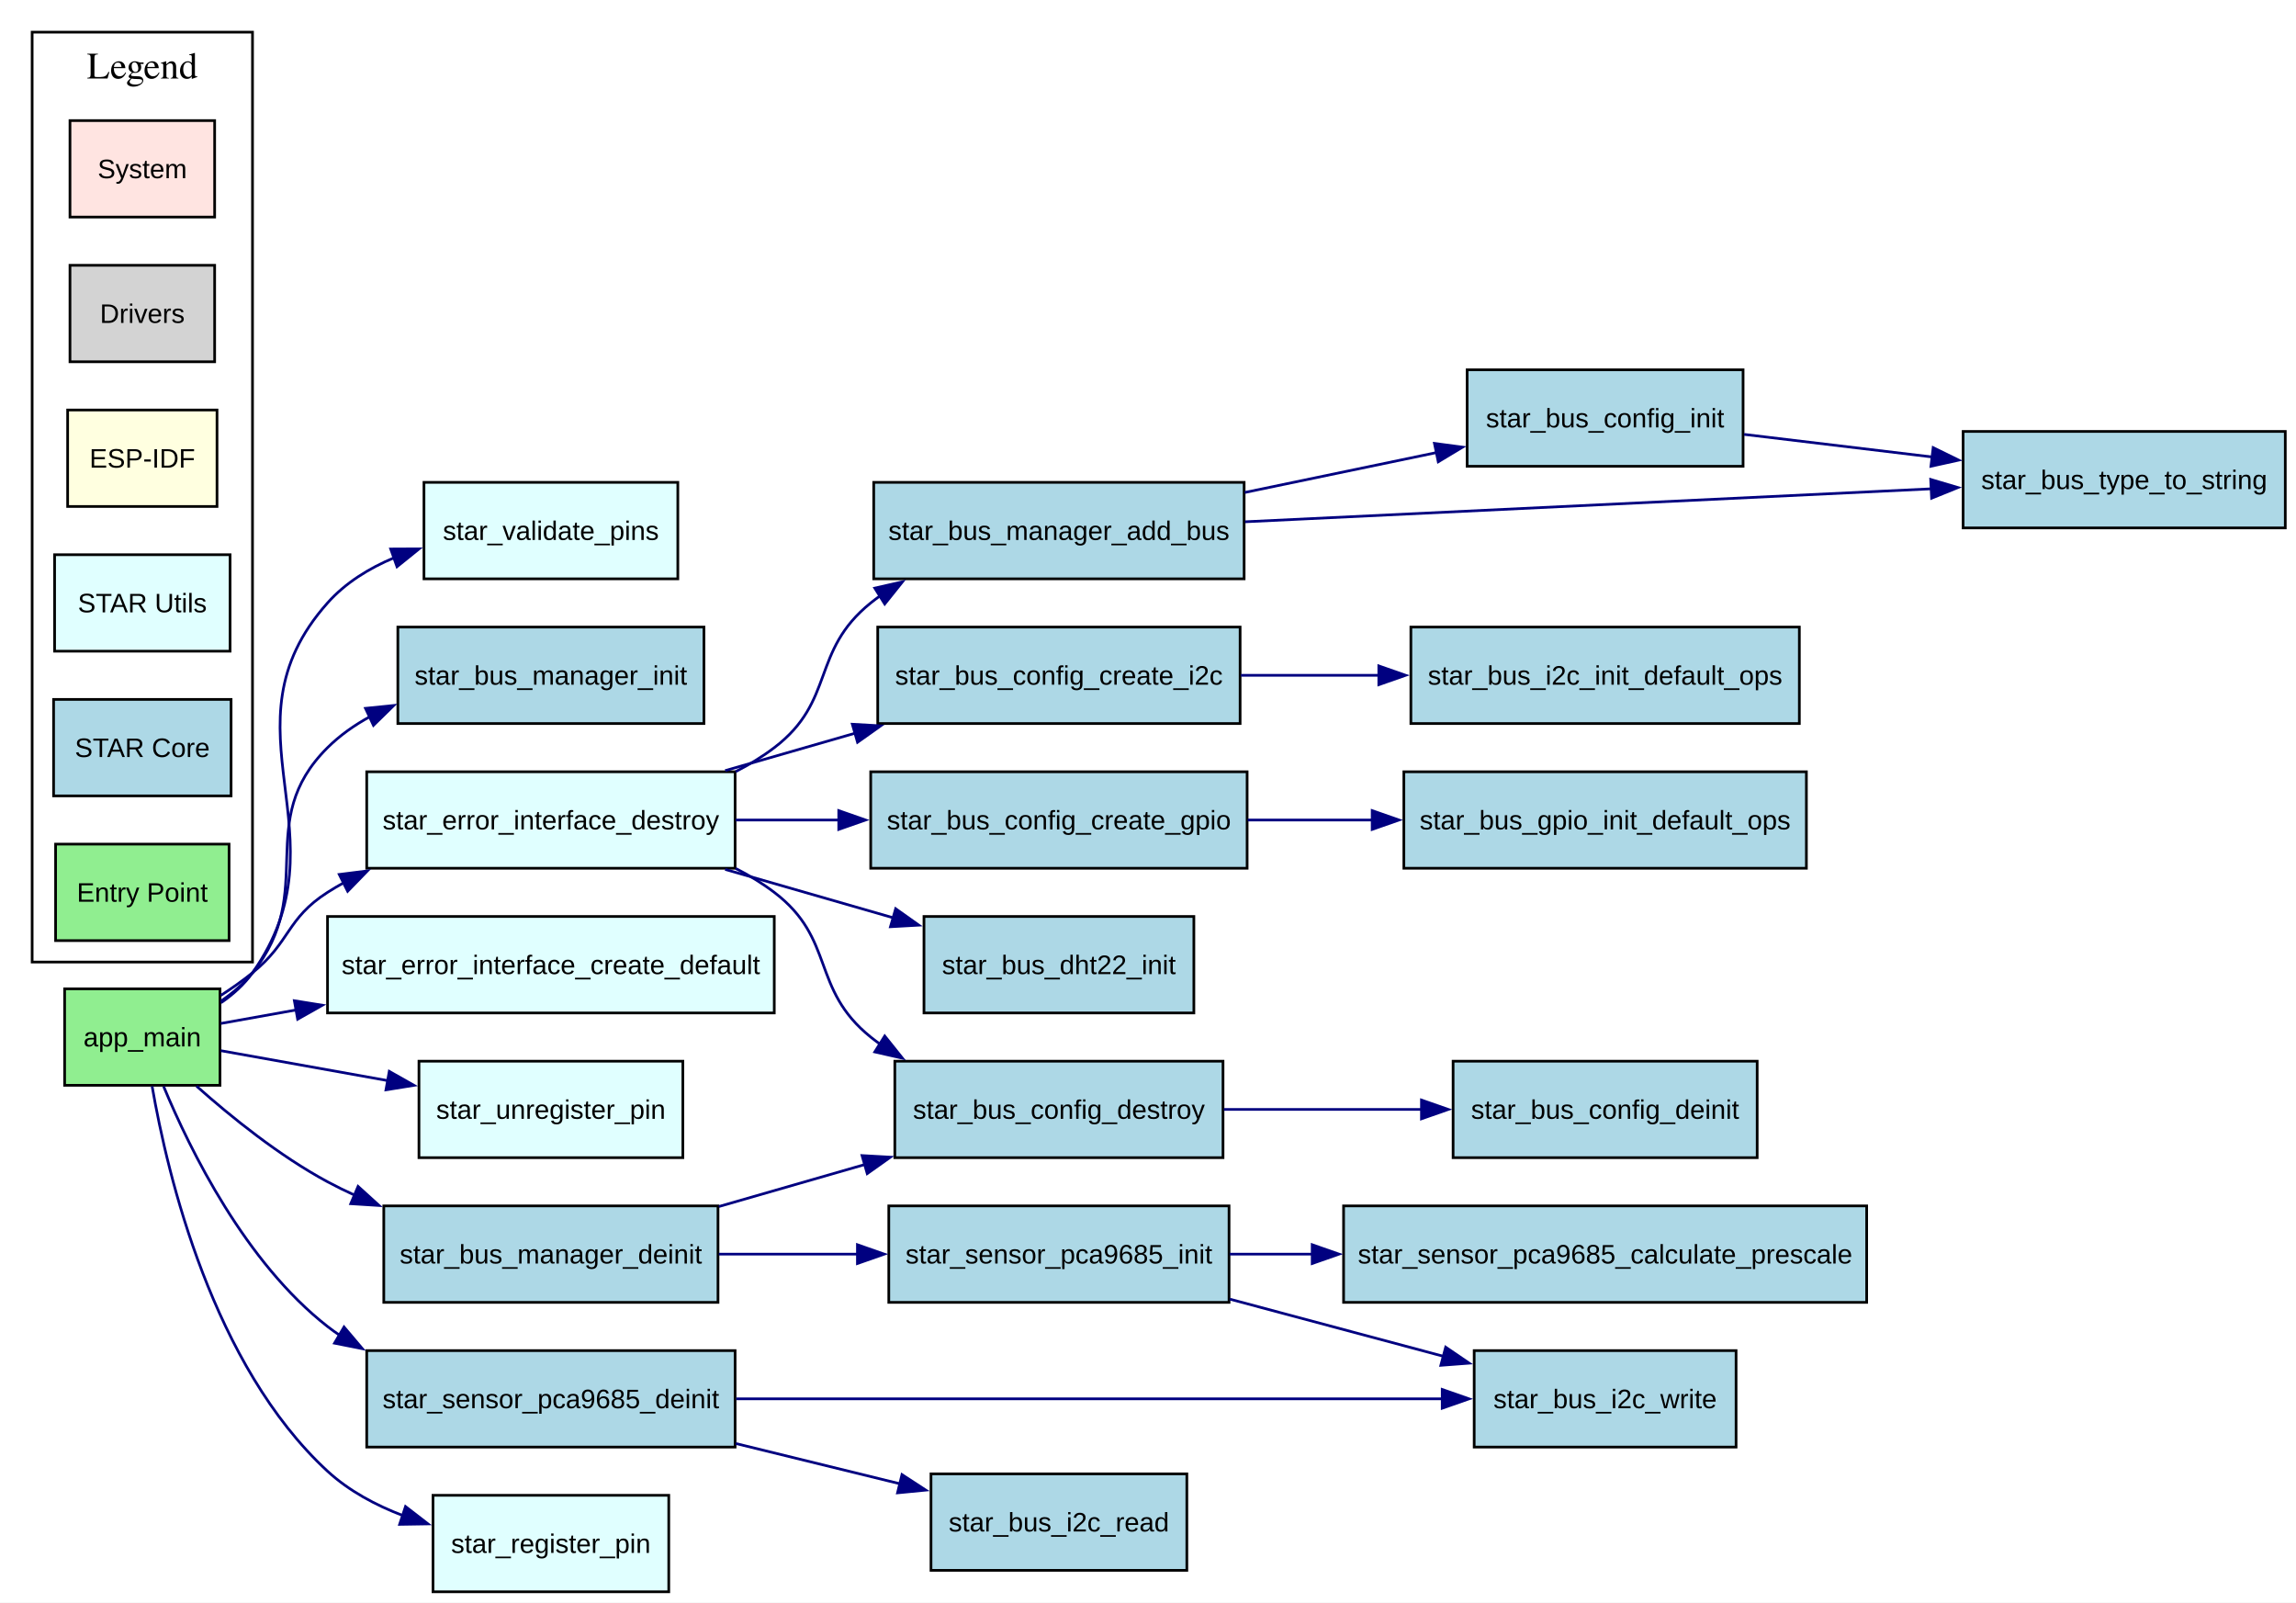
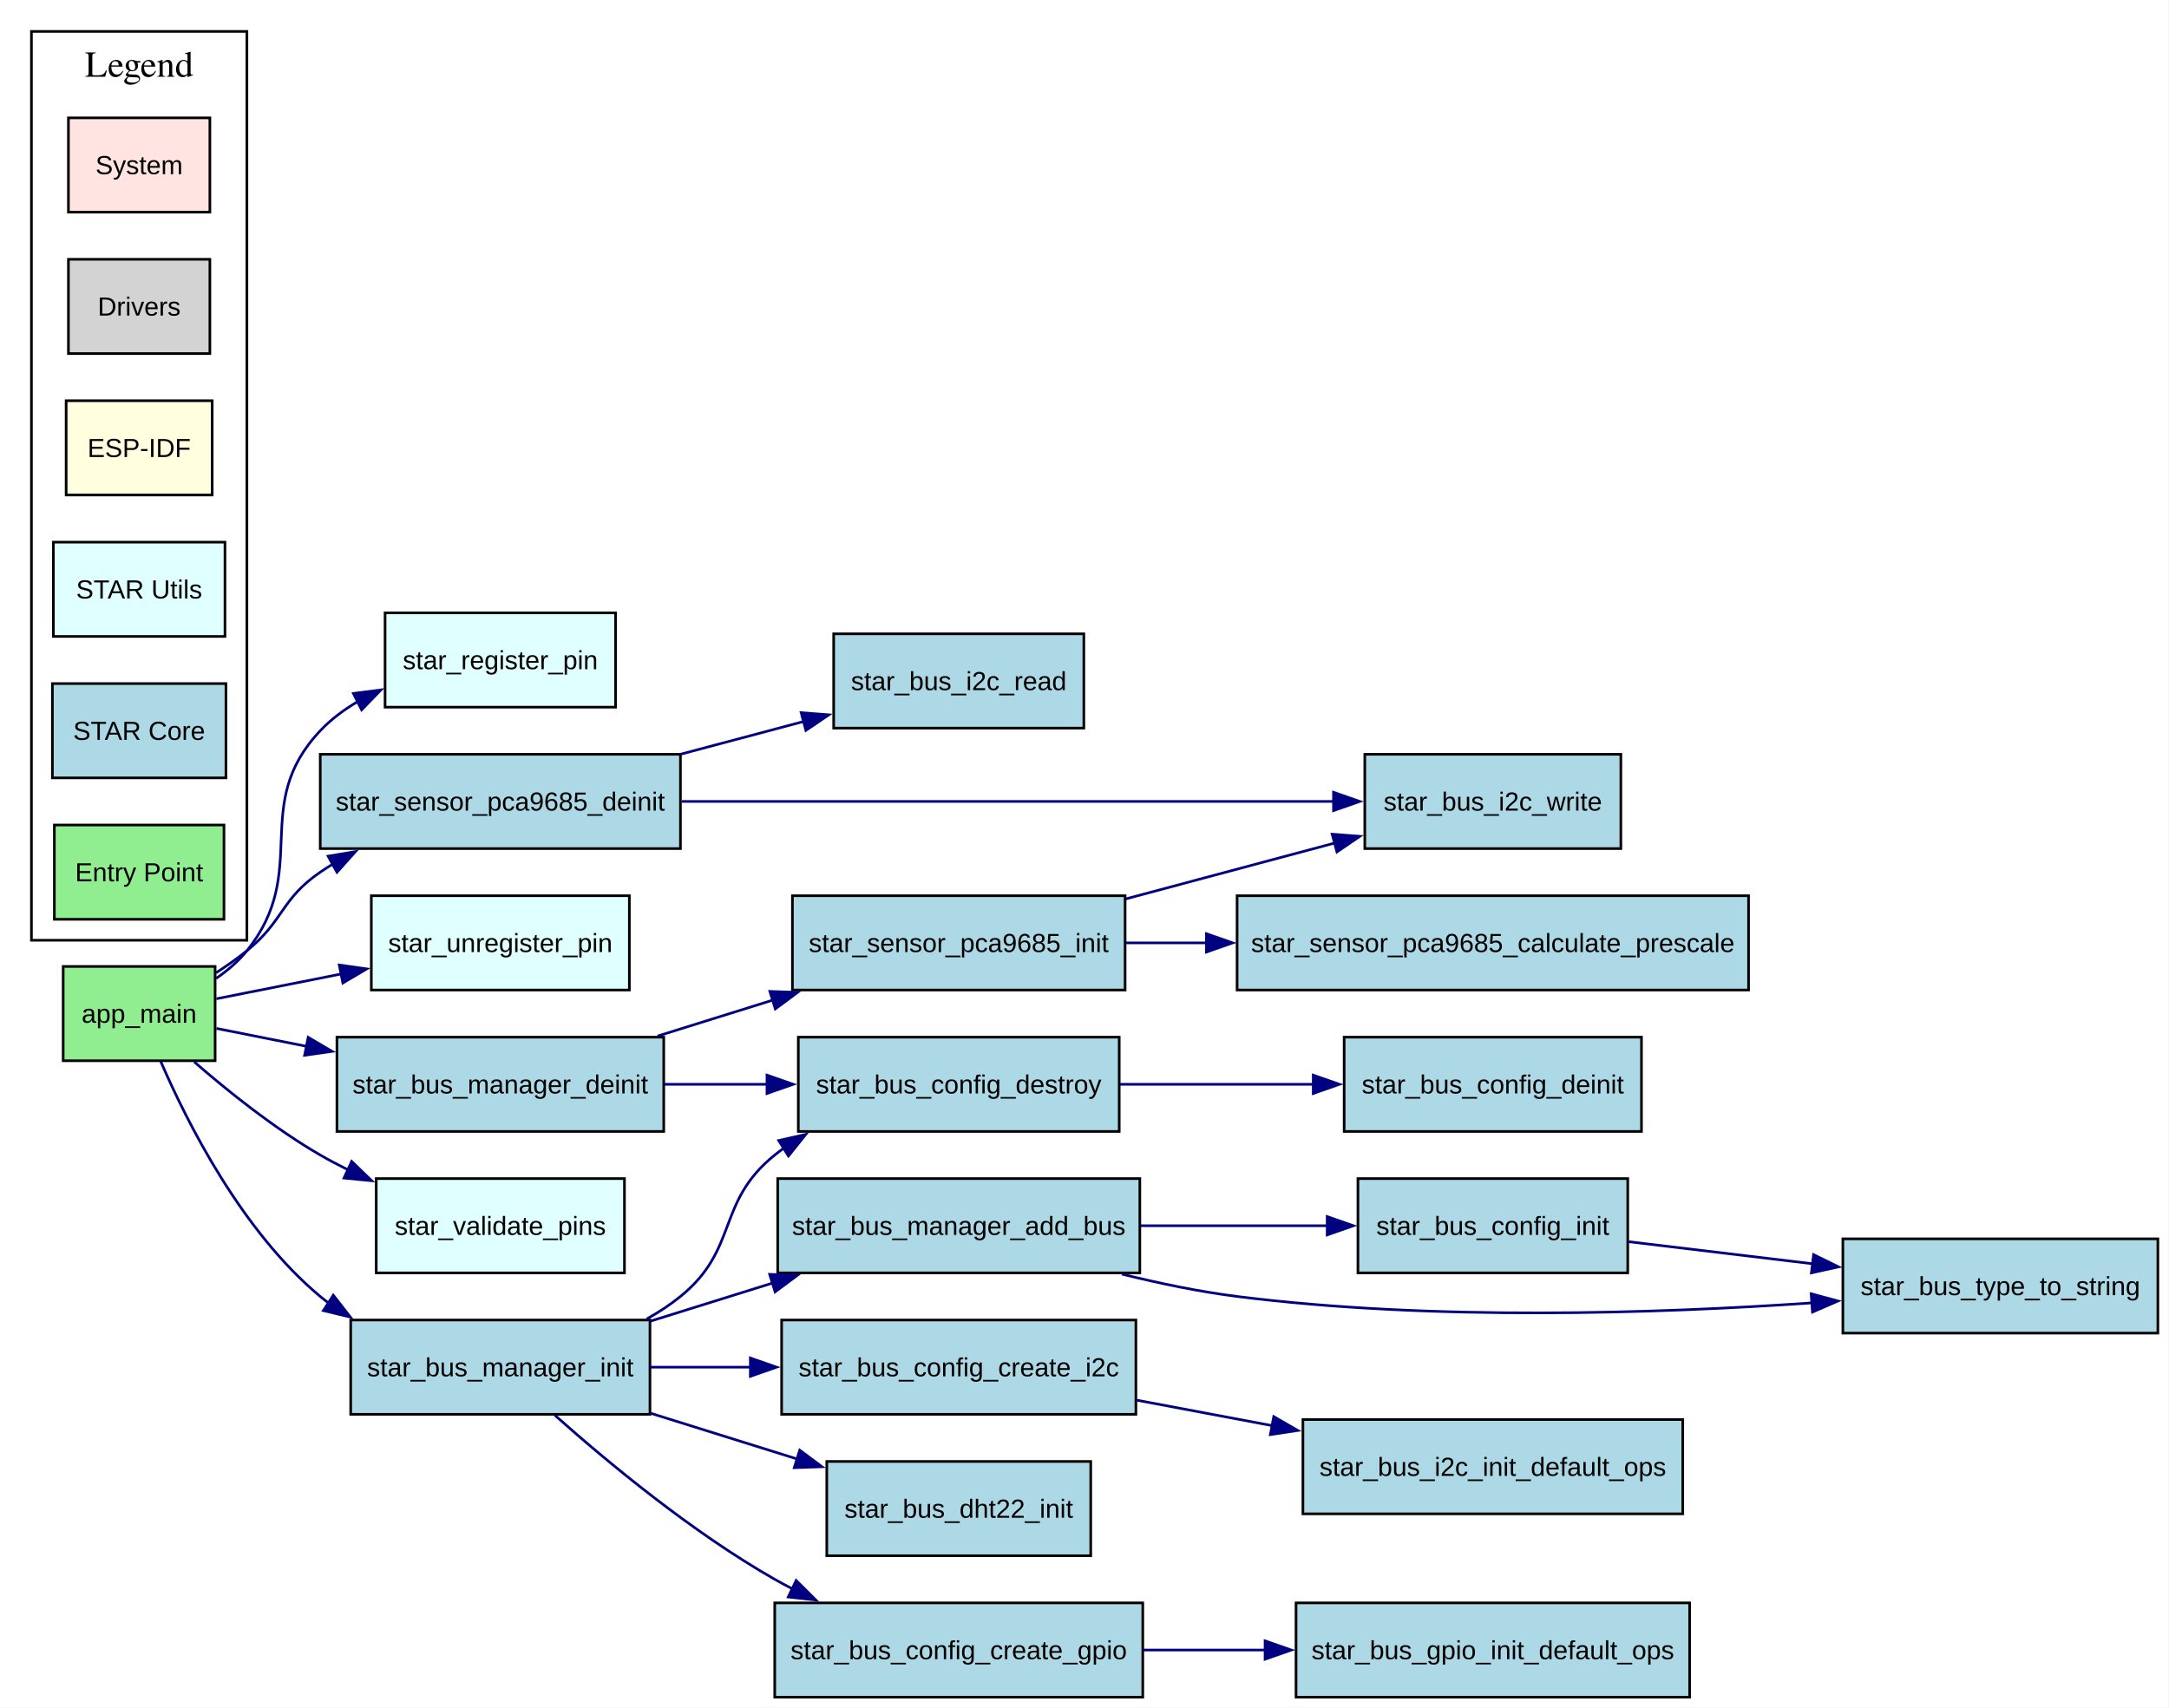
- <svg xmlns="http://www.w3.org/2000/svg" width="857pt" height="598pt" viewBox="0.00 0.00 857.00 598.00">
-   <g id="graph0" class="graph" transform="scale(1 1) rotate(0) translate(4 594)">
-     <polygon fill="white" stroke="none" points="-4,4 -4,-594 853,-594 853,4 -4,4" />
+ <svg xmlns="http://www.w3.org/2000/svg" width="828pt" height="652pt" viewBox="0.00 0.00 828.00 652.00">
+   <g id="graph0" class="graph" transform="scale(1 1) rotate(0) translate(4 648)">
+     <polygon fill="white" stroke="none" points="-4,4 -4,-648 823.75,-648 823.75,4 -4,4" />
    <g id="clust1" class="cluster">
-       <polygon fill="white" stroke="black" points="8,-235 8,-582 90.25,-582 90.25,-235 8,-235" />
-       <text xml:space="preserve" text-anchor="middle" x="49.12" y="-564.7" font-family="Times,serif" font-size="14.00">Legend</text>
+       <polygon fill="white" stroke="black" points="8,-289 8,-636 90.25,-636 90.25,-289 8,-289" />
+       <text xml:space="preserve" text-anchor="middle" x="49.12" y="-618.7" font-family="Times,serif" font-size="14.00">Legend</text>
    </g>
    <g id="node1" class="node">
-       <polygon fill="lightblue" stroke="black" points="644,-90 546.25,-90 546.25,-54 644,-54 644,-90" />
-       <text xml:space="preserve" text-anchor="middle" x="595.12" y="-68.5" font-family="Arial" font-size="10.00">star_bus_i2c_write</text>
+       <polygon fill="lightcyan" stroke="black" points="231,-414 143,-414 143,-378 231,-378 231,-414" />
+       <text xml:space="preserve" text-anchor="middle" x="187" y="-392.5" font-family="Arial" font-size="10.00">star_register_pin</text>
    </g>
    <g id="node2" class="node">
-       <polygon fill="lightcyan" stroke="black" points="249,-414 154.25,-414 154.25,-378 249,-378 249,-414" />
-       <text xml:space="preserve" text-anchor="middle" x="201.62" y="-392.5" font-family="Arial" font-size="10.00">star_validate_pins</text>
+       <polygon fill="lightblue" stroke="black" points="431.12,-198 292.88,-198 292.88,-162 431.12,-162 431.12,-198" />
+       <text xml:space="preserve" text-anchor="middle" x="362" y="-176.5" font-family="Arial" font-size="10.00">star_bus_manager_add_bus</text>
+     </g>
+     <g id="node13" class="node">
+       <polygon fill="lightblue" stroke="black" points="617.38,-198 514.38,-198 514.38,-162 617.38,-162 617.38,-198" />
+       <text xml:space="preserve" text-anchor="middle" x="565.88" y="-176.5" font-family="Arial" font-size="10.00">star_bus_config_init</text>
+     </g>
+     <g id="edge11" class="edge">
+       <path fill="none" stroke="navy" d="M431.35,-180C454.43,-180 480.06,-180 502.65,-180" />
+       <polygon fill="navy" stroke="navy" points="502.64,-183.5 512.64,-180 502.64,-176.5 502.64,-183.5" />
+     </g>
+     <g id="node15" class="node">
+       <polygon fill="lightblue" stroke="black" points="819.75,-175 699.5,-175 699.5,-139 819.75,-139 819.75,-175" />
+       <text xml:space="preserve" text-anchor="middle" x="759.62" y="-153.5" font-family="Arial" font-size="10.00">star_bus_type_to_string</text>
+     </g>
+     <g id="edge12" class="edge">
+       <path fill="none" stroke="navy" d="M424.28,-161.53C438.58,-157.99 453.84,-154.82 468.25,-153 542.69,-143.6 628.72,-146.48 687.7,-150.54" />
+       <polygon fill="navy" stroke="navy" points="687.39,-154.03 697.62,-151.26 687.9,-147.05 687.39,-154.03" />
    </g>
    <g id="node3" class="node">
-       <polygon fill="lightblue" stroke="black" points="646.62,-456 543.62,-456 543.62,-420 646.62,-420 646.62,-456" />
-       <text xml:space="preserve" text-anchor="middle" x="595.12" y="-434.5" font-family="Arial" font-size="10.00">star_bus_config_init</text>
+       <polygon fill="lightgreen" stroke="black" points="78.12,-279 20.12,-279 20.12,-243 78.12,-243 78.12,-279" />
+       <text xml:space="preserve" text-anchor="middle" x="49.12" y="-257.5" font-family="Arial" font-size="10.00">app_main</text>
+     </g>
+     <g id="edge3" class="edge">
+       <path fill="none" stroke="navy" d="M78.49,-274.42C82.86,-277.42 87,-280.95 90.25,-285 114.9,-315.68 91.23,-340.39 118.25,-369 122.43,-373.43 127.44,-377.15 132.81,-380.27" />
+       <polygon fill="navy" stroke="navy" points="130.91,-383.23 141.41,-384.58 134.04,-376.97 130.91,-383.23" />
+     </g>
+     <g id="node6" class="node">
+       <polygon fill="lightblue" stroke="black" points="255.75,-360 118.25,-360 118.25,-324 255.75,-324 255.75,-360" />
+       <text xml:space="preserve" text-anchor="middle" x="187" y="-338.5" font-family="Arial" font-size="10.00">star_sensor_pca9685_deinit</text>
+     </g>
+     <g id="edge4" class="edge">
+       <path fill="none" stroke="navy" d="M78.43,-276.55C82.53,-279.19 86.59,-282.04 90.25,-285 104.44,-296.46 103.19,-304.71 118.25,-315 119.83,-316.08 121.46,-317.13 123.13,-318.14" />
+       <polygon fill="navy" stroke="navy" points="121.25,-321.1 131.7,-322.86 124.63,-314.97 121.25,-321.1" />
+     </g>
+     <g id="node9" class="node">
+       <polygon fill="lightcyan" stroke="black" points="236.25,-306 137.75,-306 137.75,-270 236.25,-270 236.25,-306" />
+       <text xml:space="preserve" text-anchor="middle" x="187" y="-284.5" font-family="Arial" font-size="10.00">star_unregister_pin</text>
+     </g>
+     <g id="edge5" class="edge">
+       <path fill="none" stroke="navy" d="M78.61,-266.66C92.59,-269.44 109.98,-272.89 126.67,-276.21" />
+       <polygon fill="navy" stroke="navy" points="125.51,-279.55 136,-278.07 126.88,-272.68 125.51,-279.55" />
+     </g>
+     <g id="node17" class="node">
+       <polygon fill="lightblue" stroke="black" points="249.38,-252 124.62,-252 124.62,-216 249.38,-216 249.38,-252" />
+       <text xml:space="preserve" text-anchor="middle" x="187" y="-230.5" font-family="Arial" font-size="10.00">star_bus_manager_deinit</text>
+     </g>
+     <g id="edge1" class="edge">
+       <path fill="none" stroke="navy" d="M78.61,-255.34C88.8,-253.32 100.8,-250.93 113.02,-248.5" />
+       <polygon fill="navy" stroke="navy" points="113.64,-251.95 122.77,-246.57 112.28,-245.08 113.64,-251.95" />
    </g>
    <g id="node18" class="node">
-       <polygon fill="lightblue" stroke="black" points="849,-433 728.75,-433 728.75,-397 849,-397 849,-433" />
-       <text xml:space="preserve" text-anchor="middle" x="788.88" y="-411.5" font-family="Arial" font-size="10.00">star_bus_type_to_string</text>
-     </g>
-     <g id="edge12" class="edge">
-       <path fill="none" stroke="navy" d="M647.01,-431.9C668.56,-429.31 694.03,-426.26 717.34,-423.46" />
-       <polygon fill="navy" stroke="navy" points="717.57,-426.96 727.09,-422.29 716.74,-420.01 717.57,-426.96" />
+       <polygon fill="lightcyan" stroke="black" points="234.38,-198 139.62,-198 139.62,-162 234.38,-162 234.38,-198" />
+       <text xml:space="preserve" text-anchor="middle" x="187" y="-176.5" font-family="Arial" font-size="10.00">star_validate_pins</text>
+     </g>
+     <g id="edge6" class="edge">
+       <path fill="none" stroke="navy" d="M70.16,-242.55C83.17,-231.24 100.88,-217.06 118.25,-207 121.64,-205.04 125.2,-203.16 128.84,-201.36" />
+       <polygon fill="navy" stroke="navy" points="130.25,-204.56 137.86,-197.19 127.31,-198.21 130.25,-204.56" />
+     </g>
+     <g id="node20" class="node">
+       <polygon fill="lightblue" stroke="black" points="244.12,-144 129.88,-144 129.88,-108 244.12,-108 244.12,-144" />
+       <text xml:space="preserve" text-anchor="middle" x="187" y="-122.5" font-family="Arial" font-size="10.00">star_bus_manager_init</text>
+     </g>
+     <g id="edge2" class="edge">
+       <path fill="none" stroke="navy" d="M57.31,-242.85C67.54,-219.16 88.42,-177.8 118.25,-153 119.35,-152.09 120.48,-151.21 121.63,-150.35" />
+       <polygon fill="navy" stroke="navy" points="123.23,-153.49 129.74,-145.13 119.44,-147.6 123.23,-153.49" />
    </g>
    <g id="node4" class="node">
-       <polygon fill="lightblue" stroke="black" points="258.75,-360 144.5,-360 144.5,-324 258.75,-324 258.75,-360" />
-       <text xml:space="preserve" text-anchor="middle" x="201.62" y="-338.5" font-family="Arial" font-size="10.00">star_bus_manager_init</text>
+       <polygon fill="lightblue" stroke="black" points="425.5,-306 298.5,-306 298.5,-270 425.5,-270 425.5,-306" />
+       <text xml:space="preserve" text-anchor="middle" x="362" y="-284.5" font-family="Arial" font-size="10.00">star_sensor_pca9685_init</text>
+     </g>
+     <g id="node8" class="node">
+       <polygon fill="lightblue" stroke="black" points="663.5,-306 468.25,-306 468.25,-270 663.5,-270 663.5,-306" />
+       <text xml:space="preserve" text-anchor="middle" x="565.88" y="-284.5" font-family="Arial" font-size="10.00">star_sensor_pca9685_calculate_prescale</text>
+     </g>
+     <g id="edge23" class="edge">
+       <path fill="none" stroke="navy" d="M425.77,-288C435.63,-288 446.06,-288 456.59,-288" />
+       <polygon fill="navy" stroke="navy" points="456.54,-291.5 466.54,-288 456.54,-284.5 456.54,-291.5" />
+     </g>
+     <g id="node21" class="node">
+       <polygon fill="lightblue" stroke="black" points="614.75,-360 517,-360 517,-324 614.75,-324 614.75,-360" />
+       <text xml:space="preserve" text-anchor="middle" x="565.88" y="-338.5" font-family="Arial" font-size="10.00">star_bus_i2c_write</text>
+     </g>
+     <g id="edge22" class="edge">
+       <path fill="none" stroke="navy" d="M425.77,-304.79C451.28,-311.61 480.6,-319.46 505.73,-326.18" />
+       <polygon fill="navy" stroke="navy" points="504.55,-329.49 515.12,-328.69 506.36,-322.72 504.55,-329.49" />
    </g>
    <g id="node5" class="node">
-       <polygon fill="lightblue" stroke="black" points="439,-44 343.5,-44 343.5,-8 439,-8 439,-44" />
-       <text xml:space="preserve" text-anchor="middle" x="391.25" y="-22.5" font-family="Arial" font-size="10.00">star_bus_i2c_read</text>
-     </g>
-     <g id="node6" class="node">
-       <polygon fill="lightblue" stroke="black" points="651.88,-198 538.38,-198 538.38,-162 651.88,-162 651.88,-198" />
-       <text xml:space="preserve" text-anchor="middle" x="595.12" y="-176.5" font-family="Arial" font-size="10.00">star_bus_config_deinit</text>
+       <polygon fill="lightblue" stroke="black" points="429.62,-144 294.38,-144 294.38,-108 429.62,-108 429.62,-144" />
+       <text xml:space="preserve" text-anchor="middle" x="362" y="-122.5" font-family="Arial" font-size="10.00">star_bus_config_create_i2c</text>
+     </g>
+     <g id="node16" class="node">
+       <polygon fill="lightblue" stroke="black" points="638.38,-106 493.38,-106 493.38,-70 638.38,-70 638.38,-106" />
+       <text xml:space="preserve" text-anchor="middle" x="565.88" y="-84.5" font-family="Arial" font-size="10.00">star_bus_i2c_init_default_ops</text>
+     </g>
+     <g id="edge8" class="edge">
+       <path fill="none" stroke="navy" d="M429.94,-113.4C446.51,-110.28 464.47,-106.9 481.71,-103.66" />
+       <polygon fill="navy" stroke="navy" points="482.24,-107.12 491.42,-101.83 480.95,-100.24 482.24,-107.12" />
+     </g>
+     <g id="node12" class="node">
+       <polygon fill="lightblue" stroke="black" points="409.75,-406 314.25,-406 314.25,-370 409.75,-370 409.75,-406" />
+       <text xml:space="preserve" text-anchor="middle" x="362" y="-384.5" font-family="Arial" font-size="10.00">star_bus_i2c_read</text>
+     </g>
+     <g id="edge20" class="edge">
+       <path fill="none" stroke="navy" d="M255.88,-360.05C271.49,-364.2 287.96,-368.58 303.11,-372.61" />
+       <polygon fill="navy" stroke="navy" points="301.84,-375.89 312.41,-375.08 303.64,-369.13 301.84,-375.89" />
+     </g>
+     <g id="edge21" class="edge">
+       <path fill="none" stroke="navy" d="M256.25,-342C327.33,-342 437.58,-342 505.27,-342" />
+       <polygon fill="navy" stroke="navy" points="505.06,-345.5 515.06,-342 505.06,-338.5 505.06,-345.5" />
    </g>
    <g id="node7" class="node">
-       <polygon fill="lightcyan" stroke="black" points="270.38,-306 132.88,-306 132.88,-270 270.38,-270 270.38,-306" />
-       <text xml:space="preserve" text-anchor="middle" x="201.62" y="-284.5" font-family="Arial" font-size="10.00">star_error_interface_destroy</text>
-     </g>
-     <g id="node9" class="node">
-       <polygon fill="lightblue" stroke="black" points="460.38,-414 322.12,-414 322.12,-378 460.38,-378 460.38,-414" />
-       <text xml:space="preserve" text-anchor="middle" x="391.25" y="-392.5" font-family="Arial" font-size="10.00">star_bus_manager_add_bus</text>
-     </g>
-     <g id="edge21" class="edge">
-       <path fill="none" stroke="navy" d="M270.6,-306.07C275.69,-308.67 280.57,-311.63 285,-315 307.97,-332.45 298.52,-350.92 321,-369 322.13,-369.91 323.3,-370.79 324.49,-371.65" />
-       <polygon fill="navy" stroke="navy" points="322.52,-374.54 332.85,-376.88 326.23,-368.61 322.52,-374.54" />
+       <polygon fill="lightblue" stroke="black" points="412.38,-90 311.62,-90 311.62,-54 412.38,-54 412.38,-90" />
+       <text xml:space="preserve" text-anchor="middle" x="362" y="-68.5" font-family="Arial" font-size="10.00">star_bus_dht22_init</text>
    </g>
    <g id="node10" class="node">
-       <polygon fill="lightblue" stroke="black" points="458.88,-360 323.62,-360 323.62,-324 458.88,-324 458.88,-360" />
-       <text xml:space="preserve" text-anchor="middle" x="391.25" y="-338.5" font-family="Arial" font-size="10.00">star_bus_config_create_i2c</text>
+       <polygon fill="lightblue" stroke="black" points="432.25,-36 291.75,-36 291.75,0 432.25,0 432.25,-36" />
+       <text xml:space="preserve" text-anchor="middle" x="362" y="-14.5" font-family="Arial" font-size="10.00">star_bus_config_create_gpio</text>
+     </g>
+     <g id="node19" class="node">
+       <polygon fill="lightblue" stroke="black" points="641,-36 490.75,-36 490.75,0 641,0 641,-36" />
+       <text xml:space="preserve" text-anchor="middle" x="565.88" y="-14.5" font-family="Arial" font-size="10.00">star_bus_gpio_init_default_ops</text>
+     </g>
+     <g id="edge7" class="edge">
+       <path fill="none" stroke="navy" d="M432.47,-18C447.53,-18 463.61,-18 479.21,-18" />
+       <polygon fill="navy" stroke="navy" points="478.93,-21.5 488.93,-18 478.93,-14.5 478.93,-21.5" />
+     </g>
+     <g id="node11" class="node">
+       <polygon fill="lightblue" stroke="black" points="622.62,-252 509.12,-252 509.12,-216 622.62,-216 622.62,-252" />
+       <text xml:space="preserve" text-anchor="middle" x="565.88" y="-230.5" font-family="Arial" font-size="10.00">star_bus_config_deinit</text>
+     </g>
+     <g id="edge10" class="edge">
+       <path fill="none" stroke="navy" d="M617.76,-173.9C639.31,-171.31 664.78,-168.26 688.09,-165.46" />
+       <polygon fill="navy" stroke="navy" points="688.32,-168.96 697.84,-164.29 687.49,-162.01 688.32,-168.96" />
+     </g>
+     <g id="node14" class="node">
+       <polygon fill="lightblue" stroke="black" points="423.25,-252 300.75,-252 300.75,-216 423.25,-216 423.25,-252" />
+       <text xml:space="preserve" text-anchor="middle" x="362" y="-230.5" font-family="Arial" font-size="10.00">star_bus_config_destroy</text>
+     </g>
+     <g id="edge9" class="edge">
+       <path fill="none" stroke="navy" d="M423.57,-234C446.82,-234 473.5,-234 497.37,-234" />
+       <polygon fill="navy" stroke="navy" points="497.32,-237.5 507.32,-234 497.32,-230.5 497.32,-237.5" />
+     </g>
+     <g id="edge14" class="edge">
+       <path fill="none" stroke="navy" d="M247.05,-252.43C261.17,-256.84 276.38,-261.59 290.94,-266.13" />
+       <polygon fill="navy" stroke="navy" points="289.89,-269.47 300.47,-269.11 291.97,-262.79 289.89,-269.47" />
+     </g>
+     <g id="edge13" class="edge">
+       <path fill="none" stroke="navy" d="M249.48,-234C262.25,-234 275.82,-234 288.93,-234" />
+       <polygon fill="navy" stroke="navy" points="288.79,-237.5 298.79,-234 288.79,-230.5 288.79,-237.5" />
+     </g>
+     <g id="edge19" class="edge">
+       <path fill="none" stroke="navy" d="M244.17,-143.53C259.16,-148.21 275.54,-153.32 291.17,-158.2" />
+       <polygon fill="navy" stroke="navy" points="289.81,-161.44 300.4,-161.08 291.89,-154.76 289.81,-161.44" />
+     </g>
+     <g id="edge16" class="edge">
+       <path fill="none" stroke="navy" d="M244.17,-126C256.45,-126 269.67,-126 282.65,-126" />
+       <polygon fill="navy" stroke="navy" points="282.44,-129.5 292.44,-126 282.44,-122.5 282.44,-129.5" />
    </g>
    <g id="edge18" class="edge">
-       <path fill="none" stroke="navy" d="M266.67,-306.43C282.28,-310.93 299.12,-315.77 315.19,-320.4" />
-       <polygon fill="navy" stroke="navy" points="314.14,-323.74 324.72,-323.14 316.08,-317.01 314.14,-323.74" />
-     </g>
-     <g id="node12" class="node">
-       <polygon fill="lightblue" stroke="black" points="461.5,-306 321,-306 321,-270 461.5,-270 461.5,-306" />
-       <text xml:space="preserve" text-anchor="middle" x="391.25" y="-284.5" font-family="Arial" font-size="10.00">star_bus_config_create_gpio</text>
+       <path fill="none" stroke="navy" d="M244.17,-108.47C262.15,-102.86 282.12,-96.62 300.4,-90.91" />
+       <polygon fill="navy" stroke="navy" points="301.29,-94.3 309.79,-87.98 299.2,-87.62 301.29,-94.3" />
+     </g>
+     <g id="edge15" class="edge">
+       <path fill="none" stroke="navy" d="M207.8,-107.66C227.8,-89.86 260.17,-62.97 291.75,-45 293.94,-43.76 296.19,-42.54 298.49,-41.37" />
+       <polygon fill="navy" stroke="navy" points="299.92,-44.56 307.44,-37.09 296.91,-38.25 299.92,-44.56" />
    </g>
    <g id="edge17" class="edge">
-       <path fill="none" stroke="navy" d="M270.63,-288C283.2,-288 296.44,-288 309.35,-288" />
-       <polygon fill="navy" stroke="navy" points="309.07,-291.5 319.07,-288 309.07,-284.5 309.07,-291.5" />
-     </g>
-     <g id="node21" class="node">
-       <polygon fill="lightblue" stroke="black" points="452.5,-198 330,-198 330,-162 452.5,-162 452.5,-198" />
-       <text xml:space="preserve" text-anchor="middle" x="391.25" y="-176.5" font-family="Arial" font-size="10.00">star_bus_config_destroy</text>
-     </g>
-     <g id="edge19" class="edge">
-       <path fill="none" stroke="navy" d="M270.6,-269.93C275.69,-267.33 280.57,-264.37 285,-261 307.97,-243.55 298.52,-225.08 321,-207 322.13,-206.09 323.3,-205.21 324.49,-204.35" />
-       <polygon fill="navy" stroke="navy" points="326.23,-207.39 332.85,-199.12 322.52,-201.46 326.23,-207.39" />
+       <path fill="none" stroke="navy" d="M242.9,-144.42C247.46,-146.96 251.82,-149.81 255.75,-153 278.16,-171.16 269.27,-188.92 291.75,-207 292.88,-207.91 294.05,-208.79 295.24,-209.65" />
+       <polygon fill="navy" stroke="navy" points="293.27,-212.54 303.6,-214.88 296.98,-206.61 293.27,-212.54" />
+     </g>
+     <g id="node22" class="node">
+       <polygon fill="lightgreen" stroke="black" points="81.5,-333 16.75,-333 16.75,-297 81.5,-297 81.5,-333" />
+       <text xml:space="preserve" text-anchor="middle" x="49.12" y="-311.5" font-family="Arial" font-size="10.00">Entry Point</text>
    </g>
    <g id="node23" class="node">
-       <polygon fill="lightblue" stroke="black" points="441.62,-252 340.88,-252 340.88,-216 441.62,-216 441.62,-252" />
-       <text xml:space="preserve" text-anchor="middle" x="391.25" y="-230.5" font-family="Arial" font-size="10.00">star_bus_dht22_init</text>
-     </g>
-     <g id="edge20" class="edge">
-       <path fill="none" stroke="navy" d="M266.67,-269.57C287,-263.72 309.42,-257.26 329.51,-251.48" />
-       <polygon fill="navy" stroke="navy" points="330.31,-254.89 338.95,-248.76 328.37,-248.17 330.31,-254.89" />
-     </g>
-     <g id="node8" class="node">
-       <polygon fill="lightblue" stroke="black" points="692.75,-144 497.5,-144 497.5,-108 692.75,-108 692.75,-144" />
-       <text xml:space="preserve" text-anchor="middle" x="595.12" y="-122.5" font-family="Arial" font-size="10.00">star_sensor_pca9685_calculate_prescale</text>
-     </g>
-     <g id="edge13" class="edge">
-       <path fill="none" stroke="navy" d="M460.6,-410.22C483.79,-415.04 509.55,-420.4 532.21,-425.12" />
-       <polygon fill="navy" stroke="navy" points="531.42,-428.53 541.92,-427.14 532.84,-421.68 531.42,-428.53" />
-     </g>
-     <g id="edge14" class="edge">
-       <path fill="none" stroke="navy" d="M460.71,-399.29C532.4,-402.73 644.46,-408.11 717.03,-411.6" />
-       <polygon fill="navy" stroke="navy" points="716.65,-415.08 726.81,-412.07 716.99,-408.09 716.65,-415.08" />
-     </g>
-     <g id="node22" class="node">
-       <polygon fill="lightblue" stroke="black" points="667.62,-360 522.62,-360 522.62,-324 667.62,-324 667.62,-360" />
-       <text xml:space="preserve" text-anchor="middle" x="595.12" y="-338.5" font-family="Arial" font-size="10.00">star_bus_i2c_init_default_ops</text>
-     </g>
-     <g id="edge10" class="edge">
-       <path fill="none" stroke="navy" d="M459.19,-342C475.76,-342 493.72,-342 510.96,-342" />
-       <polygon fill="navy" stroke="navy" points="510.65,-345.5 520.65,-342 510.65,-338.5 510.65,-345.5" />
-     </g>
-     <g id="node11" class="node">
-       <polygon fill="lightblue" stroke="black" points="670.25,-306 520,-306 520,-270 670.25,-270 670.25,-306" />
-       <text xml:space="preserve" text-anchor="middle" x="595.12" y="-284.5" font-family="Arial" font-size="10.00">star_bus_gpio_init_default_ops</text>
-     </g>
-     <g id="edge9" class="edge">
-       <path fill="none" stroke="navy" d="M461.72,-288C476.78,-288 492.86,-288 508.46,-288" />
-       <polygon fill="navy" stroke="navy" points="508.18,-291.5 518.18,-288 508.18,-284.5 508.18,-291.5" />
-     </g>
-     <g id="node13" class="node">
-       <polygon fill="lightblue" stroke="black" points="454.75,-144 327.75,-144 327.75,-108 454.75,-108 454.75,-144" />
-       <text xml:space="preserve" text-anchor="middle" x="391.25" y="-122.5" font-family="Arial" font-size="10.00">star_sensor_pca9685_init</text>
-     </g>
-     <g id="edge24" class="edge">
-       <path fill="none" stroke="navy" d="M455.02,-109.21C480.53,-102.39 509.85,-94.54 534.98,-87.82" />
-       <polygon fill="navy" stroke="navy" points="535.61,-91.28 544.37,-85.31 533.8,-84.51 535.61,-91.28" />
-     </g>
-     <g id="edge25" class="edge">
-       <path fill="none" stroke="navy" d="M455.02,-126C464.88,-126 475.31,-126 485.84,-126" />
-       <polygon fill="navy" stroke="navy" points="485.79,-129.5 495.79,-126 485.79,-122.5 485.79,-129.5" />
-     </g>
-     <g id="node14" class="node">
-       <polygon fill="lightcyan" stroke="black" points="285,-252 118.25,-252 118.25,-216 285,-216 285,-252" />
-       <text xml:space="preserve" text-anchor="middle" x="201.62" y="-230.5" font-family="Arial" font-size="10.00">star_error_interface_create_default</text>
-     </g>
-     <g id="node15" class="node">
-       <polygon fill="lightgreen" stroke="black" points="78.12,-225 20.12,-225 20.12,-189 78.12,-189 78.12,-225" />
-       <text xml:space="preserve" text-anchor="middle" x="49.12" y="-203.5" font-family="Arial" font-size="10.00">app_main</text>
-     </g>
-     <g id="edge8" class="edge">
-       <path fill="none" stroke="navy" d="M78.51,-219.81C82.99,-222.91 87.15,-226.63 90.25,-231 126.41,-282.08 76.65,-322.24 118.25,-369 124.94,-376.52 133.75,-381.95 143.12,-385.87" />
-       <polygon fill="navy" stroke="navy" points="141.83,-389.13 152.43,-389.18 144.18,-382.53 141.83,-389.13" />
-     </g>
-     <g id="edge2" class="edge">
-       <path fill="none" stroke="navy" d="M78.49,-220.42C82.86,-223.42 87,-226.95 90.25,-231 114.9,-261.68 90.35,-287.24 118.25,-315 122.9,-319.62 128.35,-323.46 134.2,-326.63" />
-       <polygon fill="navy" stroke="navy" points="132.42,-329.67 142.97,-330.74 135.39,-323.33 132.42,-329.67" />
-     </g>
-     <g id="edge4" class="edge">
-       <path fill="none" stroke="navy" d="M78.43,-222.55C82.53,-225.19 86.59,-228.04 90.25,-231 104.44,-242.46 102.88,-251.18 118.25,-261 120.23,-262.27 122.28,-263.48 124.38,-264.64" />
-       <polygon fill="navy" stroke="navy" points="122.63,-267.68 133.14,-269.01 125.76,-261.41 122.63,-267.68" />
-     </g>
-     <g id="edge3" class="edge">
-       <path fill="none" stroke="navy" d="M78.43,-212.08C86.81,-213.58 96.48,-215.32 106.64,-217.14" />
-       <polygon fill="navy" stroke="navy" points="105.87,-220.56 116.33,-218.88 107.1,-213.67 105.87,-220.56" />
-     </g>
-     <g id="node16" class="node">
-       <polygon fill="lightcyan" stroke="black" points="250.88,-198 152.38,-198 152.38,-162 250.88,-162 250.88,-198" />
-       <text xml:space="preserve" text-anchor="middle" x="201.62" y="-176.5" font-family="Arial" font-size="10.00">star_unregister_pin</text>
-     </g>
-     <g id="edge7" class="edge">
-       <path fill="none" stroke="navy" d="M78.43,-201.92C96.05,-198.76 119.39,-194.57 140.94,-190.71" />
-       <polygon fill="navy" stroke="navy" points="141.3,-194.2 150.52,-188.99 140.06,-187.31 141.3,-194.2" />
-     </g>
-     <g id="node17" class="node">
-       <polygon fill="lightblue" stroke="black" points="270.38,-90 132.88,-90 132.88,-54 270.38,-54 270.38,-90" />
-       <text xml:space="preserve" text-anchor="middle" x="201.62" y="-68.5" font-family="Arial" font-size="10.00">star_sensor_pca9685_deinit</text>
-     </g>
-     <g id="edge6" class="edge">
-       <path fill="none" stroke="navy" d="M57.08,-188.57C67.06,-164.57 87.66,-122.86 118.25,-99 119.76,-97.82 121.32,-96.7 122.93,-95.62" />
-       <polygon fill="navy" stroke="navy" points="124.41,-98.81 131.25,-90.72 120.86,-92.78 124.41,-98.81" />
-     </g>
-     <g id="node19" class="node">
-       <polygon fill="lightblue" stroke="black" points="264,-144 139.25,-144 139.25,-108 264,-108 264,-144" />
-       <text xml:space="preserve" text-anchor="middle" x="201.62" y="-122.5" font-family="Arial" font-size="10.00">star_bus_manager_deinit</text>
-     </g>
-     <g id="edge1" class="edge">
-       <path fill="none" stroke="navy" d="M69.37,-188.68C82.34,-177.14 100.31,-162.65 118.25,-153 121.5,-151.25 124.88,-149.59 128.34,-148.02" />
-       <polygon fill="navy" stroke="navy" points="129.65,-151.27 137.49,-144.15 126.92,-144.82 129.65,-151.27" />
-     </g>
-     <g id="node20" class="node">
-       <polygon fill="lightcyan" stroke="black" points="245.62,-36 157.62,-36 157.62,0 245.62,0 245.62,-36" />
-       <text xml:space="preserve" text-anchor="middle" x="201.62" y="-14.5" font-family="Arial" font-size="10.00">star_register_pin</text>
-     </g>
-     <g id="edge5" class="edge">
-       <path fill="none" stroke="navy" d="M52.78,-188.61C58.57,-155.24 75.4,-84.5 118.25,-45 126.22,-37.66 136.22,-32.31 146.48,-28.41" />
-       <polygon fill="navy" stroke="navy" points="147.36,-31.81 155.75,-25.33 145.16,-25.16 147.36,-31.81" />
-     </g>
-     <g id="edge23" class="edge">
-       <path fill="none" stroke="navy" d="M270.82,-72C345.32,-72 463.48,-72 534.44,-72" />
-       <polygon fill="navy" stroke="navy" points="534.32,-75.5 544.32,-72 534.32,-68.5 534.32,-75.5" />
-     </g>
-     <g id="edge22" class="edge">
-       <path fill="none" stroke="navy" d="M270.63,-55.33C290.7,-50.41 312.49,-45.06 331.9,-40.31" />
-       <polygon fill="navy" stroke="navy" points="332.67,-43.72 341.55,-37.94 331.01,-36.92 332.67,-43.72" />
-     </g>
-     <g id="edge16" class="edge">
-       <path fill="none" stroke="navy" d="M264.32,-126C280.97,-126 299.15,-126 316.39,-126" />
-       <polygon fill="navy" stroke="navy" points="316.04,-129.5 326.04,-126 316.04,-122.5 316.04,-129.5" />
-     </g>
-     <g id="edge15" class="edge">
-       <path fill="none" stroke="navy" d="M264.32,-143.76C281.74,-148.77 300.85,-154.27 318.8,-159.44" />
-       <polygon fill="navy" stroke="navy" points="317.76,-162.78 328.34,-162.18 319.7,-156.05 317.76,-162.78" />
-     </g>
-     <g id="edge11" class="edge">
-       <path fill="none" stroke="navy" d="M452.82,-180C476.07,-180 502.75,-180 526.62,-180" />
-       <polygon fill="navy" stroke="navy" points="526.57,-183.5 536.57,-180 526.57,-176.5 526.57,-183.5" />
+       <polygon fill="lightblue" stroke="black" points="82.25,-387 16,-387 16,-351 82.25,-351 82.25,-387" />
+       <text xml:space="preserve" text-anchor="middle" x="49.12" y="-365.5" font-family="Arial" font-size="10.00">STAR Core</text>
    </g>
    <g id="node24" class="node">
-       <polygon fill="lightgreen" stroke="black" points="81.5,-279 16.75,-279 16.75,-243 81.5,-243 81.5,-279" />
-       <text xml:space="preserve" text-anchor="middle" x="49.12" y="-257.5" font-family="Arial" font-size="10.00">Entry Point</text>
+       <polygon fill="lightcyan" stroke="black" points="81.88,-441 16.38,-441 16.38,-405 81.88,-405 81.88,-441" />
+       <text xml:space="preserve" text-anchor="middle" x="49.12" y="-419.5" font-family="Arial" font-size="10.00">STAR Utils</text>
    </g>
    <g id="node25" class="node">
-       <polygon fill="lightblue" stroke="black" points="82.25,-333 16,-333 16,-297 82.25,-297 82.25,-333" />
-       <text xml:space="preserve" text-anchor="middle" x="49.12" y="-311.5" font-family="Arial" font-size="10.00">STAR Core</text>
+       <polygon fill="lightyellow" stroke="black" points="77,-495 21.25,-495 21.25,-459 77,-459 77,-495" />
+       <text xml:space="preserve" text-anchor="middle" x="49.12" y="-473.5" font-family="Arial" font-size="10.00">ESP-IDF</text>
    </g>
    <g id="node26" class="node">
-       <polygon fill="lightcyan" stroke="black" points="81.88,-387 16.38,-387 16.38,-351 81.88,-351 81.88,-387" />
-       <text xml:space="preserve" text-anchor="middle" x="49.12" y="-365.5" font-family="Arial" font-size="10.00">STAR Utils</text>
+       <polygon fill="lightgray" stroke="black" points="76.12,-549 22.12,-549 22.12,-513 76.12,-513 76.12,-549" />
+       <text xml:space="preserve" text-anchor="middle" x="49.12" y="-527.5" font-family="Arial" font-size="10.00">Drivers</text>
    </g>
    <g id="node27" class="node">
-       <polygon fill="lightyellow" stroke="black" points="77,-441 21.25,-441 21.25,-405 77,-405 77,-441" />
-       <text xml:space="preserve" text-anchor="middle" x="49.12" y="-419.5" font-family="Arial" font-size="10.00">ESP-IDF</text>
-     </g>
-     <g id="node28" class="node">
-       <polygon fill="lightgray" stroke="black" points="76.12,-495 22.12,-495 22.12,-459 76.12,-459 76.12,-495" />
-       <text xml:space="preserve" text-anchor="middle" x="49.12" y="-473.5" font-family="Arial" font-size="10.00">Drivers</text>
-     </g>
-     <g id="node29" class="node">
-       <polygon fill="mistyrose" stroke="black" points="76.12,-549 22.12,-549 22.12,-513 76.12,-513 76.12,-549" />
-       <text xml:space="preserve" text-anchor="middle" x="49.12" y="-527.5" font-family="Arial" font-size="10.00">System</text>
+       <polygon fill="mistyrose" stroke="black" points="76.12,-603 22.12,-603 22.12,-567 76.12,-567 76.12,-603" />
+       <text xml:space="preserve" text-anchor="middle" x="49.12" y="-581.5" font-family="Arial" font-size="10.00">System</text>
    </g>
  </g>
</svg>
